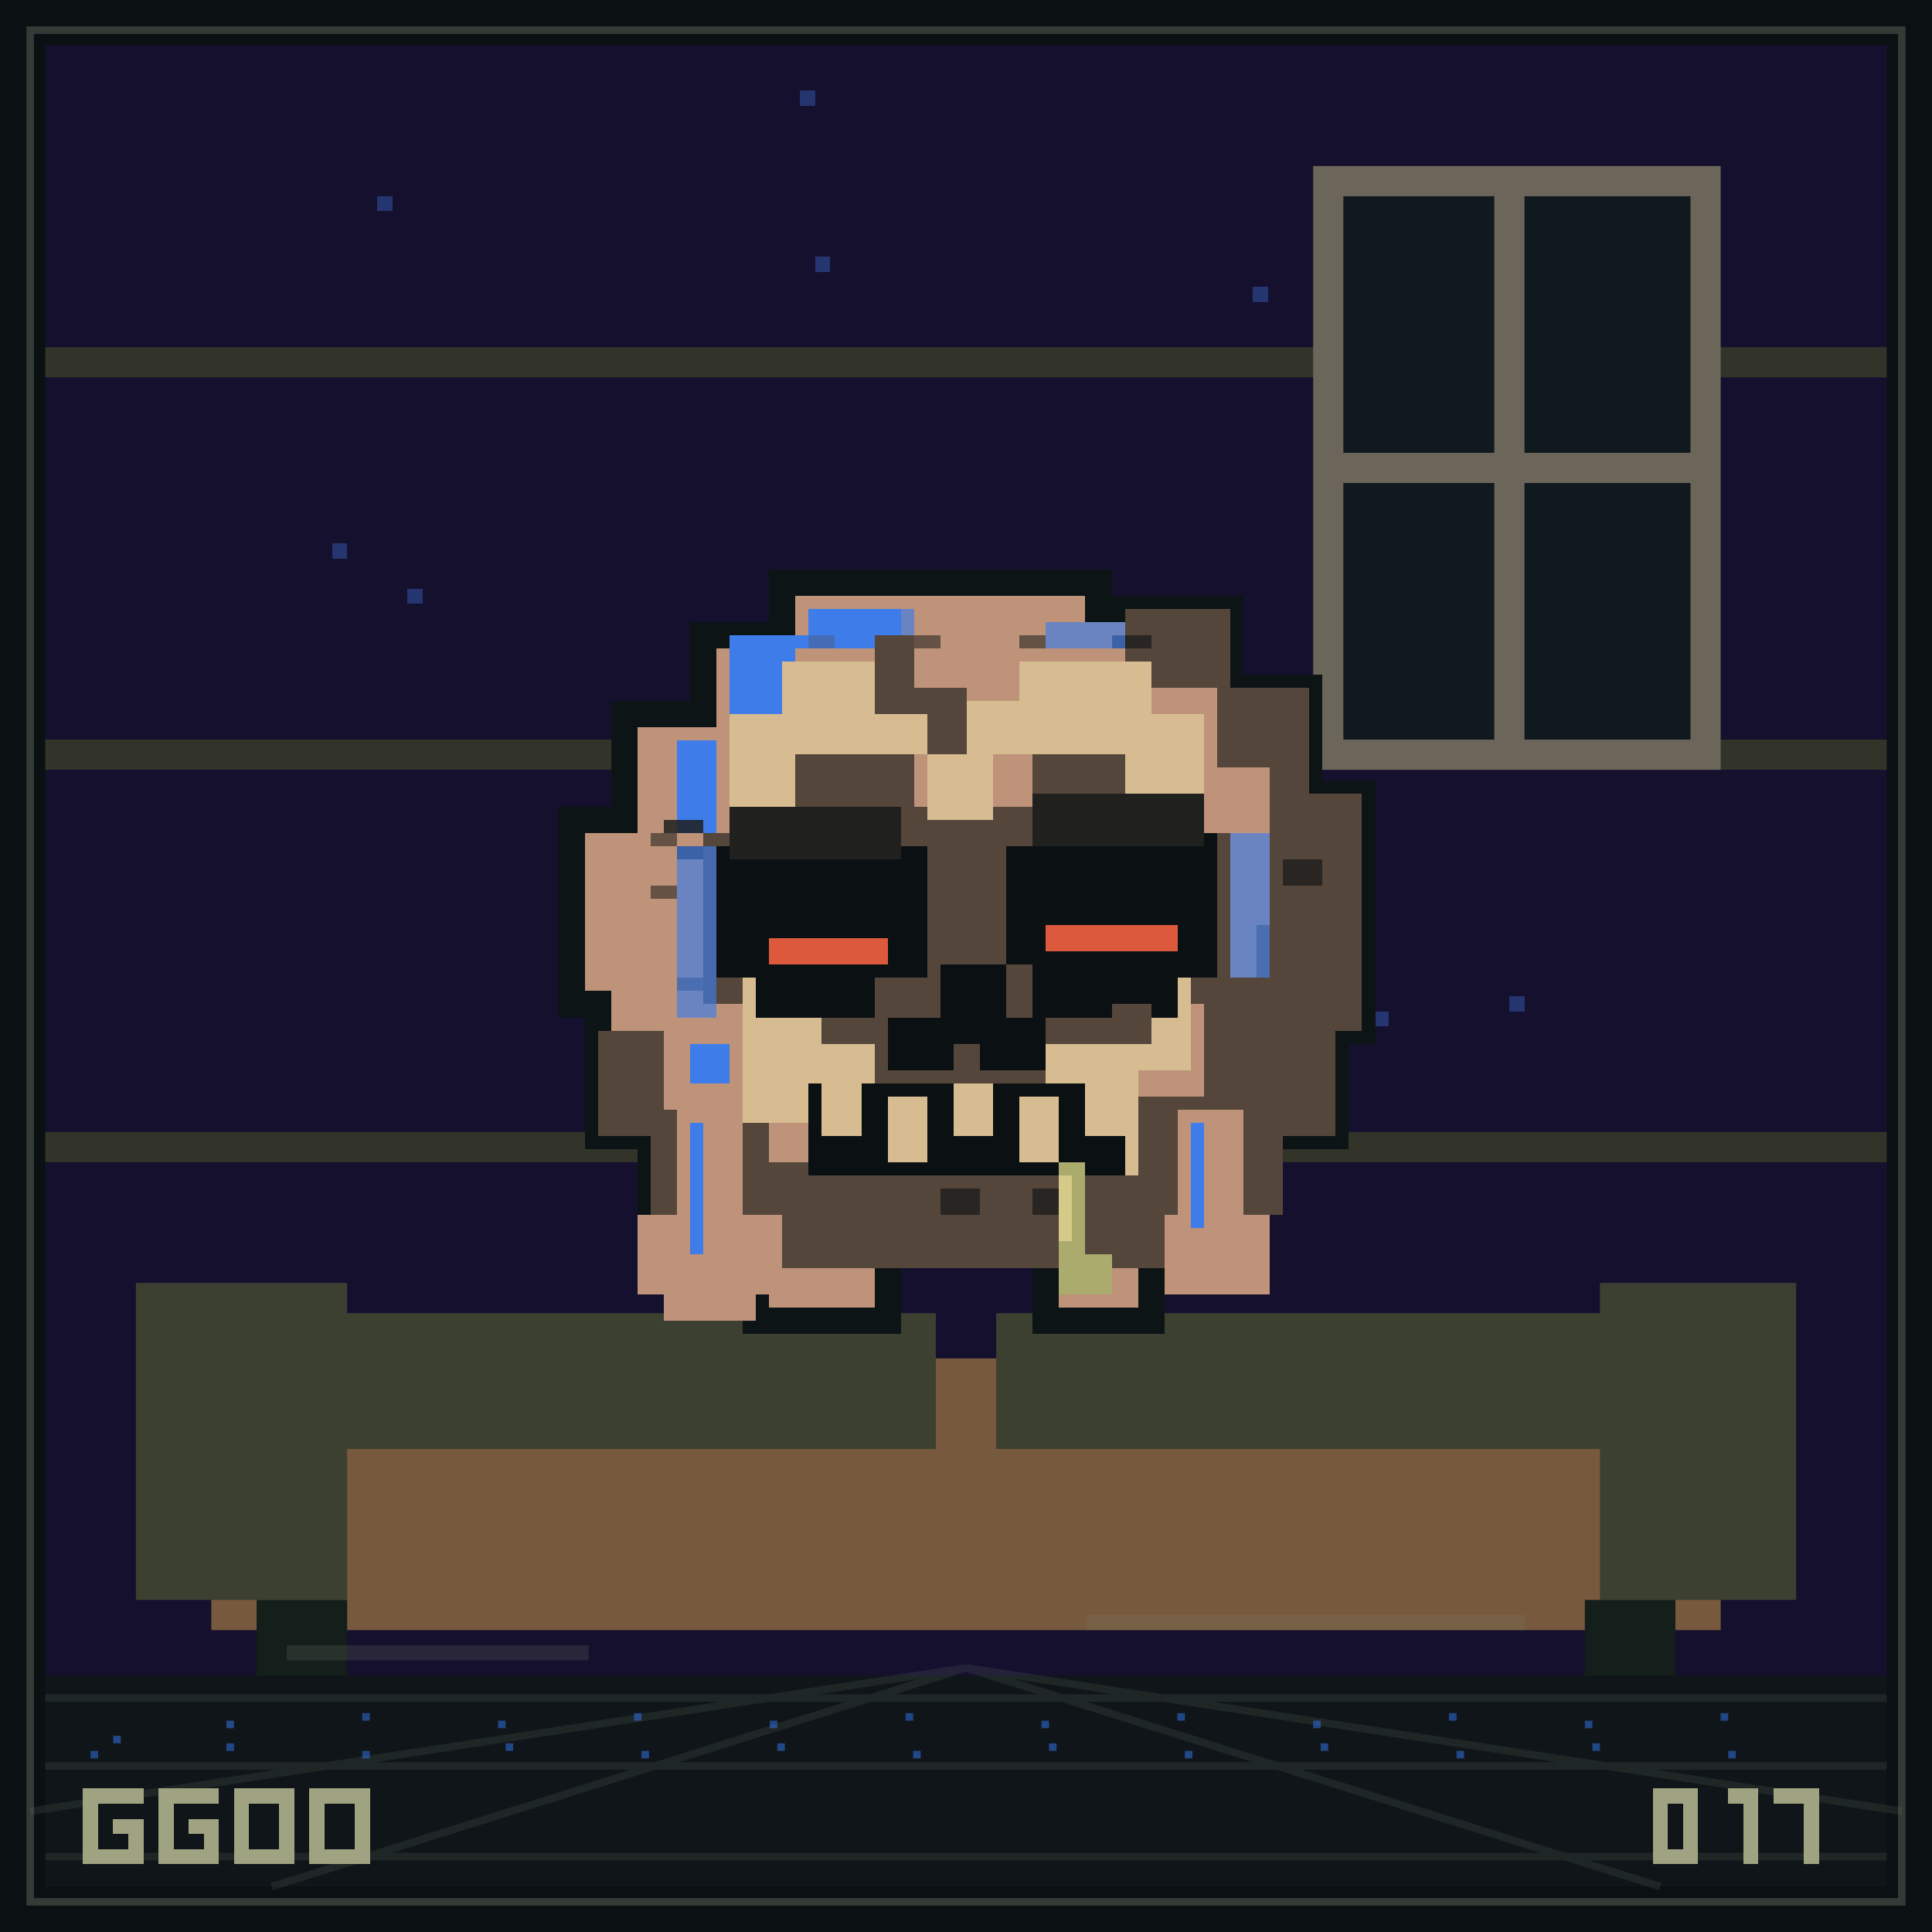
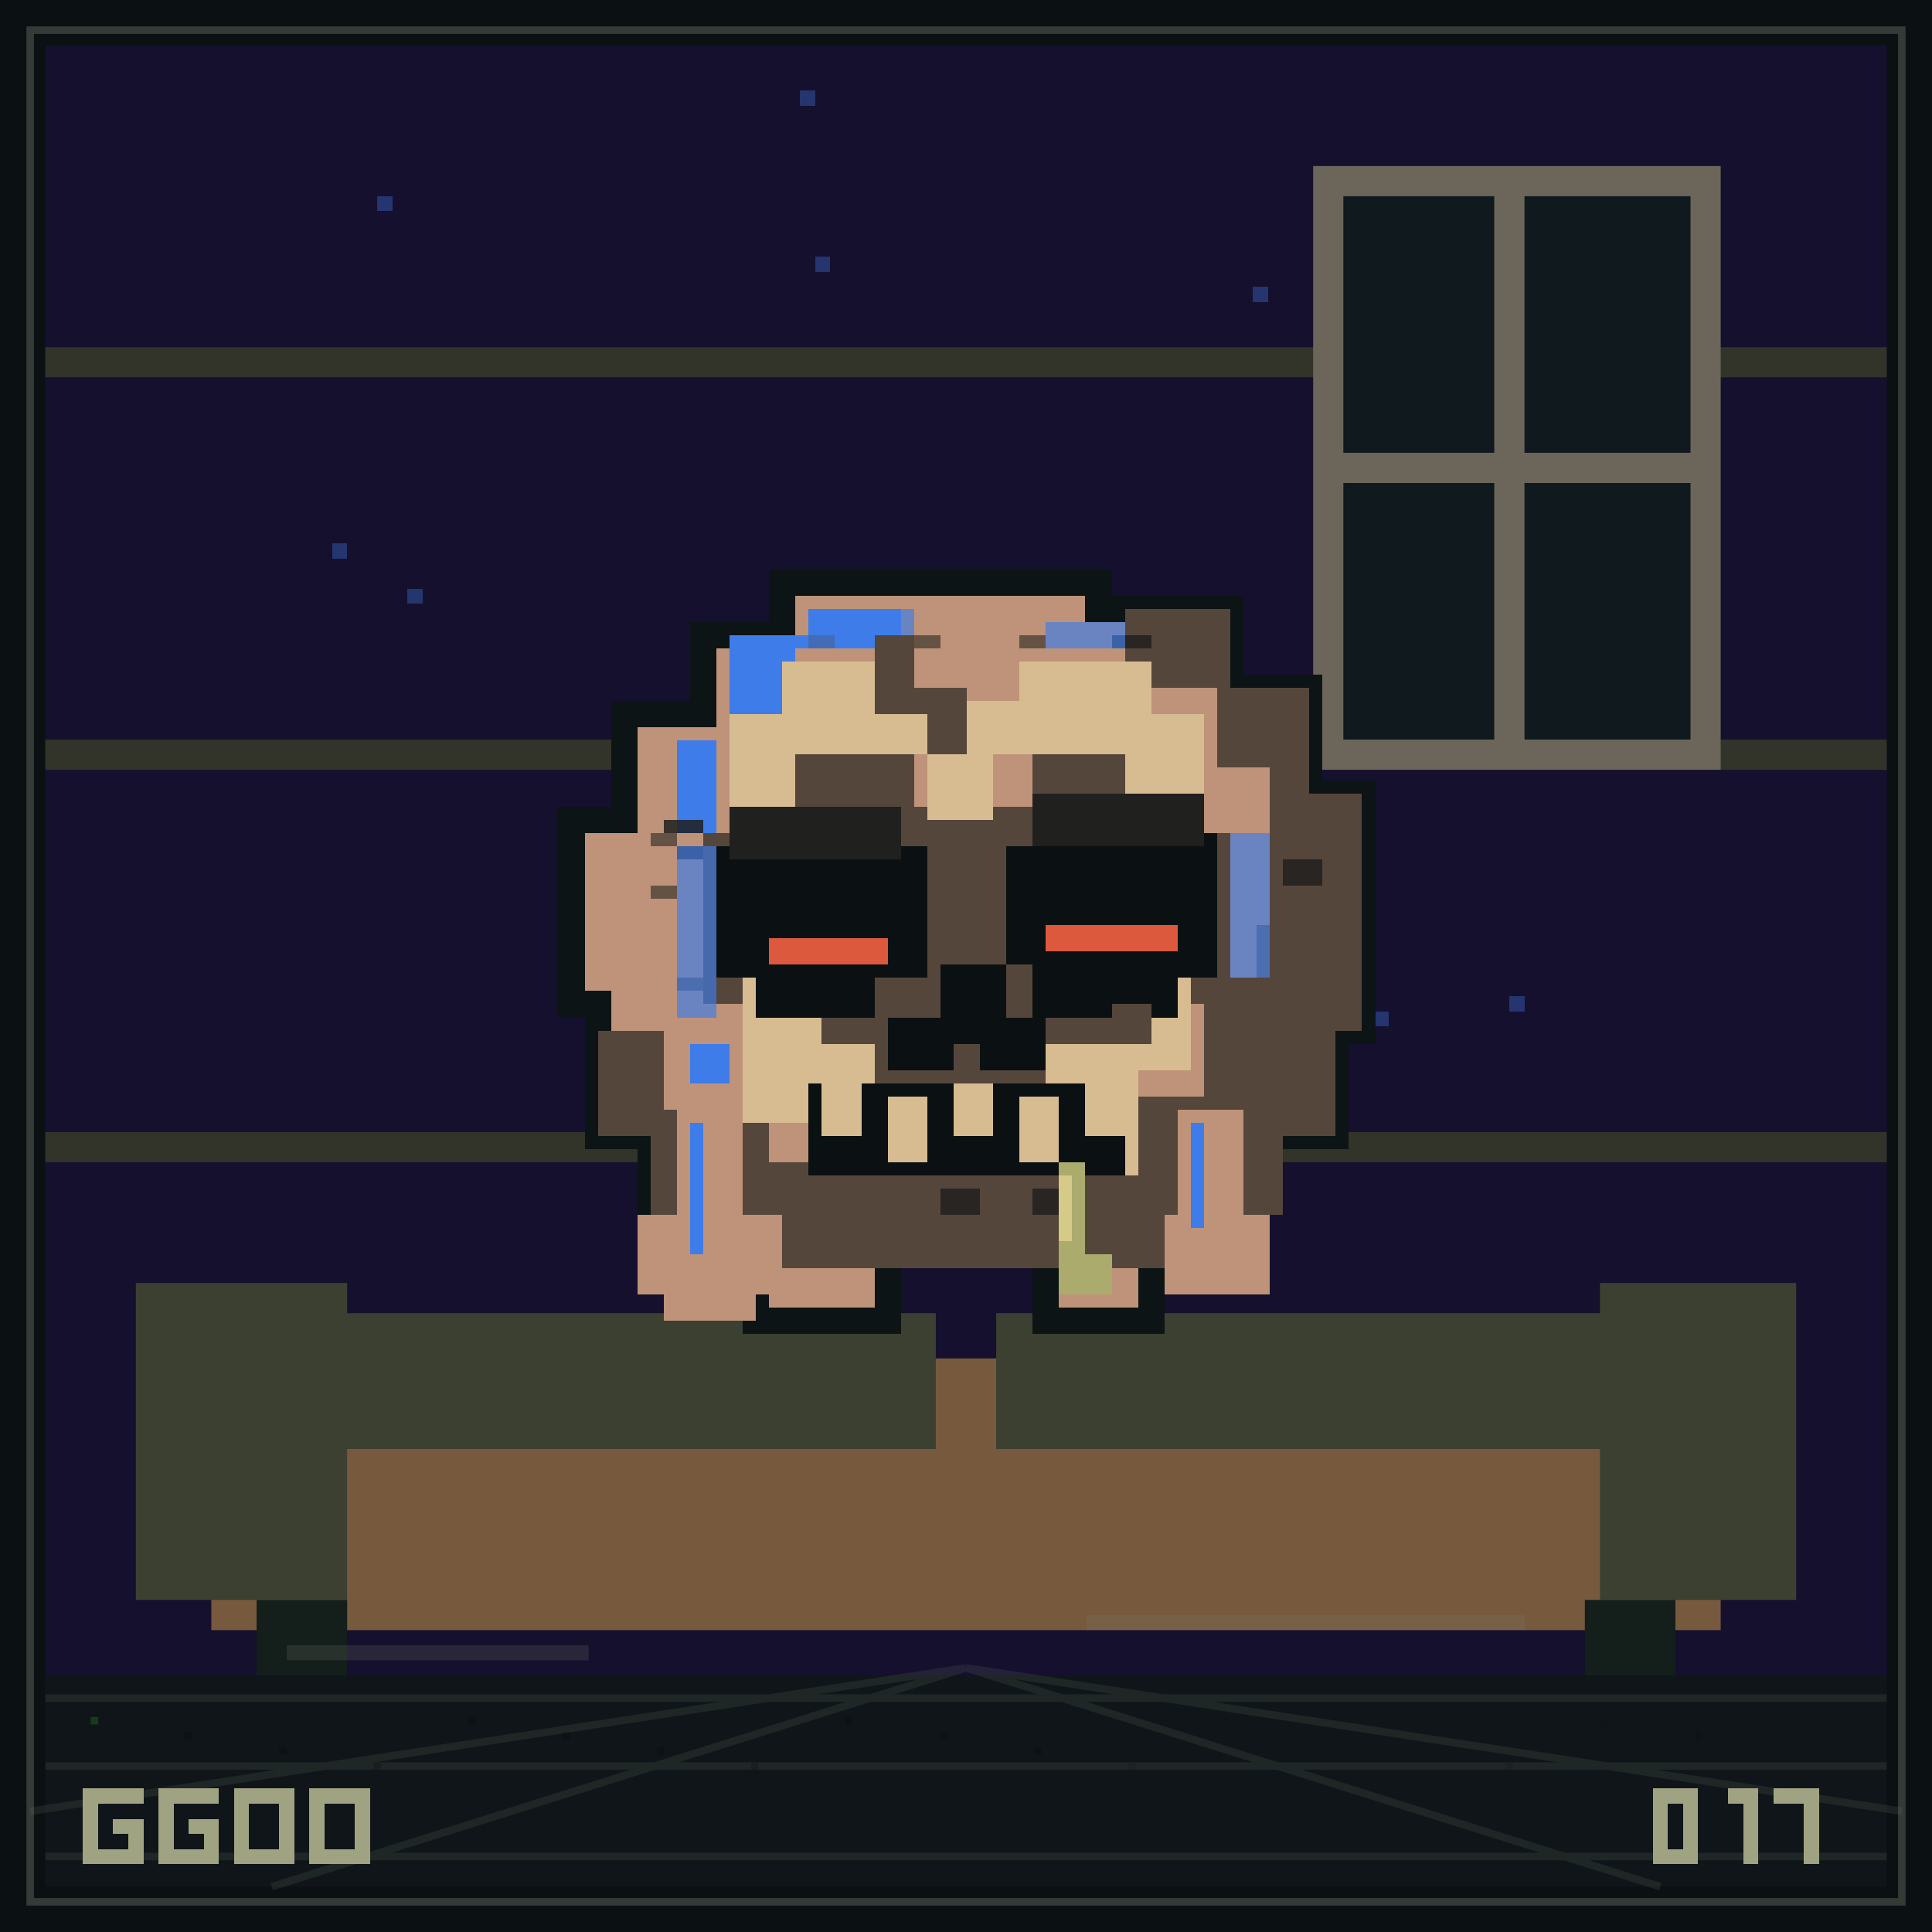
<svg xmlns="http://www.w3.org/2000/svg" width="512" height="512" viewBox="0 0 512 512" role="img" data-mint-block="52753188">
  <rect width="512" height="512" fill="#0b1012" />
  <rect x="12" y="12" width="488" height="438" fill="#15102e" />
  <g shape-rendering="crispEdges" opacity=".35">
    <rect x="232" y="280" width="4" height="4" fill="#3e7ce9" />
    <rect x="428" y="112" width="4" height="4" fill="#3e7ce9" />
    <rect x="216" y="68" width="4" height="4" fill="#3e7ce9" />
    <rect x="312" y="264" width="4" height="4" fill="#3e7ce9" />
    <rect x="392" y="200" width="4" height="4" fill="#3e7ce9" />
    <rect x="44" y="196" width="4" height="4" fill="#3e7ce9" />
    <rect x="108" y="156" width="4" height="4" fill="#3e7ce9" />
    <rect x="364" y="268" width="4" height="4" fill="#3e7ce9" />
    <rect x="400" y="264" width="4" height="4" fill="#3e7ce9" />
    <rect x="88" y="144" width="4" height="4" fill="#3e7ce9" />
    <rect x="192" y="272" width="4" height="4" fill="#3e7ce9" />
    <rect x="332" y="76" width="4" height="4" fill="#3e7ce9" />
    <rect x="212" y="24" width="4" height="4" fill="#3e7ce9" />
    <rect x="100" y="52" width="4" height="4" fill="#3e7ce9" />
    <rect x="344" y="196" width="4" height="4" fill="#3e7ce9" />
    <rect x="160" y="300" width="4" height="4" fill="#3e7ce9" />
    <animate attributeName="opacity" values=".25;.5;.25" dur="6s" repeatCount="indefinite" />
  </g>
  <path fill="#323329" d="M12 92h488v8H12zm0 104h488v8H12zm0 104h488v8H12z" />
  <path fill="#10191e" d="M352 48h100v152H352z" />
  <path stroke="#6b6659" fill="none" stroke-width="8" d="M352 48h100v152H352zM400 48v152m-48-76h100" />
  <path fill="#775a3d" d="M56 360h400v72H56z" />
  <path fill="#3c4031" d="M36 340h56v84H36zm388 0h52v84h-52zM88 348h160v36H88zm176 0h160v36H264z" />
  <path fill="#141e1b" d="M68 424h24v20H68zm352 0h24v20h-24z" />
  <path fill="#101519" d="M12 444h488v56H12z" />
  <path stroke="#647264" stroke-width="2" opacity=".18" d="M12 450h488M12 468h488M12 492h488M256 442L72 500m184-58 184 58M256 442L8 480m248-38 248 38" />
  <path fill="#777c69" opacity=".2" d="M76 436h80v4H76zm212-8h116v4H288z" />
-   <g opacity=".55">
-     <rect x="30" y="460" width="2" height="2" fill="#3472e3" />
-     <rect x="60" y="456" width="2" height="2" fill="#3472e3" />
-     <rect x="96" y="454" width="2" height="2" fill="#3070e0" />
-     <rect x="132" y="456" width="2" height="2" fill="#3070e0" />
-     <rect x="168" y="454" width="2" height="2" fill="#3070e0" />
-     <rect x="204" y="456" width="2" height="2" fill="#3070e0" />
-     <rect x="240" y="454" width="2" height="2" fill="#3070e0" />
-     <rect x="276" y="456" width="2" height="2" fill="#3070e0" />
-     <rect x="312" y="454" width="2" height="2" fill="#3070e0" />
-     <rect x="348" y="456" width="2" height="2" fill="#3070e0" />
-     <rect x="384" y="454" width="2" height="2" fill="#3070e0" />
-     <rect x="420" y="456" width="2" height="2" fill="#3070e0" />
-     <rect x="456" y="454" width="2" height="2" fill="#3070e0" />
-     <rect x="24" y="464" width="2" height="2" fill="#3070e0" />
-     <rect x="60" y="462" width="2" height="2" fill="#3070e0" />
-     <rect x="96" y="464" width="2" height="2" fill="#3070e0" />
-     <rect x="134" y="462" width="2" height="2" fill="#3171e1" />
-     <rect x="170" y="464" width="2" height="2" fill="#3171e1" />
-     <rect x="206" y="462" width="2" height="2" fill="#3171e1" />
-     <rect x="242" y="464" width="2" height="2" fill="#3171e1" />
-     <rect x="278" y="462" width="2" height="2" fill="#3171e1" />
-     <rect x="314" y="464" width="2" height="2" fill="#3171e1" />
-     <rect x="350" y="462" width="2" height="2" fill="#3171e1" />
-     <rect x="386" y="464" width="2" height="2" fill="#3171e1" />
-     <rect x="422" y="462" width="2" height="2" fill="#3171e1" />
-     <rect x="458" y="464" width="2" height="2" fill="#3171e1" />
+   <g opacity=".18">
+     <rect x="24" y="455" width="2" height="2" fill="#24f324" />
+     <rect x="49" y="459" width="2" height="2" fill="#000003" />
+     <rect x="74" y="463" width="2" height="2" fill="#000000" />
+     <rect x="99" y="467" width="2" height="2" fill="#000000" />
+     <rect x="124" y="455" width="2" height="2" fill="#000000" />
+     <rect x="149" y="459" width="2" height="2" fill="#000000" />
+     <rect x="174" y="463" width="2" height="2" fill="#000000" />
+     <rect x="199" y="467" width="2" height="2" fill="#000000" />
+     <rect x="224" y="455" width="2" height="2" fill="#000000" />
+     <rect x="249" y="459" width="2" height="2" fill="#000000" />
+     <rect x="274" y="463" width="2" height="2" fill="#000000" />
+     <rect x="299" y="467" width="2" height="2" fill="#111111" />
+     <rect x="324" y="455" width="2" height="2" fill="#111111" />
+     <rect x="349" y="459" width="2" height="2" fill="#111111" />
+     <rect x="374" y="463" width="2" height="2" fill="#111111" />
+     <rect x="399" y="467" width="2" height="2" fill="#111111" />
+     <rect x="424" y="455" width="2" height="2" fill="#111111" />
+     <rect x="449" y="459" width="2" height="2" fill="#001111" />
  </g>
  <g transform="translate(141 123) scale(3.6)" shape-rendering="crispEdges">
    <g transform="translate(32 32) scale(0.97) translate(-32 -32)">
      <g>
        <animateMotion path="M12 0a12 9 0 1 1-24 0a12 9 0 1 1 24 0" dur="6s" begin="-1s" repeatCount="indefinite" />
        <g>
          <animateTransform attributeName="transform" type="rotate" values="0 32 34;-360 32 34" dur="6s" begin="-1s" repeatCount="indefinite" />
          <g transform="translate(32 50)">
            <g>
              <animateTransform attributeName="transform" type="scale" values="1 1;1.08 .92;1 1;.94 1.06;1 1" dur="4s" repeatCount="indefinite" />
              <g transform="translate(-32 -50)">
                <path d="M18 8h24v2h10v6h6v8h4v18h-2v8h-6v6h-8v8h-8v-5H26v5H16v-8H8v-6H4V40H2V26h4V18h6v-6h6z" fill="#be9379" stroke="#0c1415" stroke-width="2" />
                <path fill="#55463c" d="M44 10h8v6h6v8h4v18h-2v8h-4v6h-8v4H18v-4H8v-6H4v-8h5v6h8v4h25v-5h8v-9h5V22h-4v-6h-7z" />
                <path fill="#3e7ce9" d="M14 18h5v-5h8v-3h-7v2h-6zm-4 9h3v-7h-3zm1 16h3v5h-3z" />
                <g opacity=".85">
                  <rect x="9" y="26" width="3" height="1" fill="#20201f" />
                  <rect x="55" y="38" width="2" height="2" fill="#55463c" />
                  <rect x="28" y="12" width="2" height="1" fill="#55463c" />
                  <rect x="37" y="54" width="3" height="2" fill="#20201f" />
                  <rect x="8" y="31" width="2" height="1" fill="#55463c" />
                  <rect x="57" y="36" width="2" height="2" fill="#55463c" />
                  <rect x="43" y="12" width="3" height="1" fill="#20201f" />
                  <rect x="30" y="54" width="2" height="2" fill="#55463c" />
                  <rect x="10" y="38" width="2" height="1" fill="#55463c" />
                  <rect x="56" y="29" width="3" height="2" fill="#20201f" />
                  <rect x="36" y="12" width="2" height="1" fill="#55463c" />
                  <rect x="33" y="54" width="2" height="2" fill="#55463c" />
                  <rect x="10" y="28" width="3" height="1" fill="#20201f" />
                  <rect x="54" y="34" width="2" height="2" fill="#55463c" />
                  <rect x="20" y="12" width="2" height="1" fill="#55463c" />
                  <rect x="30" y="54" width="3" height="2" fill="#20201f" />
                  <rect x="8" y="27" width="2" height="1" fill="#55463c" />
                  <rect x="54" y="36" width="2" height="2" fill="#55463c" />
                </g>
                <g transform="translate(32 34)">
                  <g>
                    <animateTransform attributeName="transform" type="scale" values="1 1;.97 1.03;1 1;1.03 .97;1 1" dur="4s" repeatCount="indefinite" />
                    <g transform="translate(-32 -34)">
                      <path fill="#55463c" d="M16 20h12v5h9v-5h11v7h4v13h-8v6H20v-6h-8V27h4z" />
                      <path fill="#d7bc92" d="M18 14h10v3h8v-3h10v4h4v8h-6v-5H34v5h-5v-5H19v5h-5v-8h4zM15 38h6v5h4v4h13v-4h5v-5h6v7h-4v8H20v-4h-5z" />
                      <path fill="#3e7ce9" opacity=".65" d="M20 10h8v3h-8zm18 1h6v2h-6zM10 28h3v13h-3zm42-1h3v11h-3z" />
                      <path fill="#0b1112" d="M15 25h11v3h3v10h-4v3h-9v-3h-3V28h2zM38 24h10v3h3v11h-3v3H37v-4h-2V28h3zM30 37h5v4h3v4h-5v-2h-2v2h-5v-4h4zM20 46h24v7H20z" />
                      <g fill="#dc593d">
                        <path d="M17 35h9v2h-9zm21-1h10v2H38z" />
                        <animate attributeName="opacity" values="1;1;0;1;1" keyTimes="0;.32;.37;.42;1" dur="6s" repeatCount="indefinite" />
                        <animateTransform attributeName="transform" type="translate" values="0 0;1 0;0 0;-1 0;0 0" dur="4s" repeatCount="indefinite" />
                      </g>
                      <path fill="#20201f" d="M14 25h13v4H14zm23-1h13v4H37z" />
                      <g>
                        <path fill="#d7bc92" d="M21 46h3v4h-3zm5 1h3v5h-3zm5-1h3v4h-3zm5 1h3v5h-3zm5-2h3v5h-3z" />
                        <animateTransform attributeName="transform" type="translate" values="0 0;0 1;0 0;0 -1;0 0" dur="3s" repeatCount="indefinite" />
                      </g>
                      <path fill="#55463c" d="M25 12h3v4h4v5h-3v-3h-4zm18 28h3v3h-3z" />
                    </g>
                  </g>
                </g>
                <path fill="#be9379" d="M10 46h5v10h3v6h-2v2H9v-2H7v-6h3zM48 48h5v8h2v6h-8v-6h1z">
                  <animate attributeName="d" values="M10 46h5v10h3v6h-2v2H9v-2H7v-6h3zM48 48h5v8h2v6h-8v-6h1z;M10 46h5v13h3v6h-2v2H9v-2H7v-6h3zM48 48h5v6h2v6h-8v-6h1z;M10 46h5v10h3v6h-2v2H9v-2H7v-6h3zM48 48h5v8h2v6h-8v-6h1z;M10 46h5v7h3v6h-2v2H9v-2H7v-6h3zM48 48h5v11h2v6h-8v-6h1z;M10 46h5v10h3v6h-2v2H9v-2H7v-6h3zM48 48h5v8h2v6h-8v-6h1z" dur="4s" repeatCount="indefinite" />
                </path>
                <path fill="#3e7ce9" d="M11 49h1v10h-1zm38 0h1v8h-1z" />
                <path fill="#aaab6d" d="M39 52h2v7h2v3h-4z" />
                <path fill="#d5ca88" d="M39 53h1v5h-1z" />
              </g>
            </g>
          </g>
        </g>
      </g>
    </g>
  </g>
  <g fill="#a0a381" shape-rendering="crispEdges">
    <path d="M22 474h16v4H26v12h8v-4h-4v-4h8v12H22zM42 474h16v4H46v12h8v-4h-4v-4h8v12H42zM62 474h16v20H62zm4 4v12h8v-12zM82 474h16v20H82zm4 4v12h8v-12z" fill-rule="evenodd" />
    <path transform="translate(438 474)" d="M0 0h12v20H0zm4 4v12h4V4z" fill-rule="evenodd" />
    <path transform="translate(454 474)" d="M4 0h8v20H8V4H4z" fill-rule="evenodd" />
    <path transform="translate(470 474)" d="M0 0h12v20H8V4H0z" fill-rule="evenodd" />
  </g>
  <path d="M8 8h496v496H8z" stroke="#687062" stroke-opacity=".45" stroke-width="2" fill="none" />
</svg>
